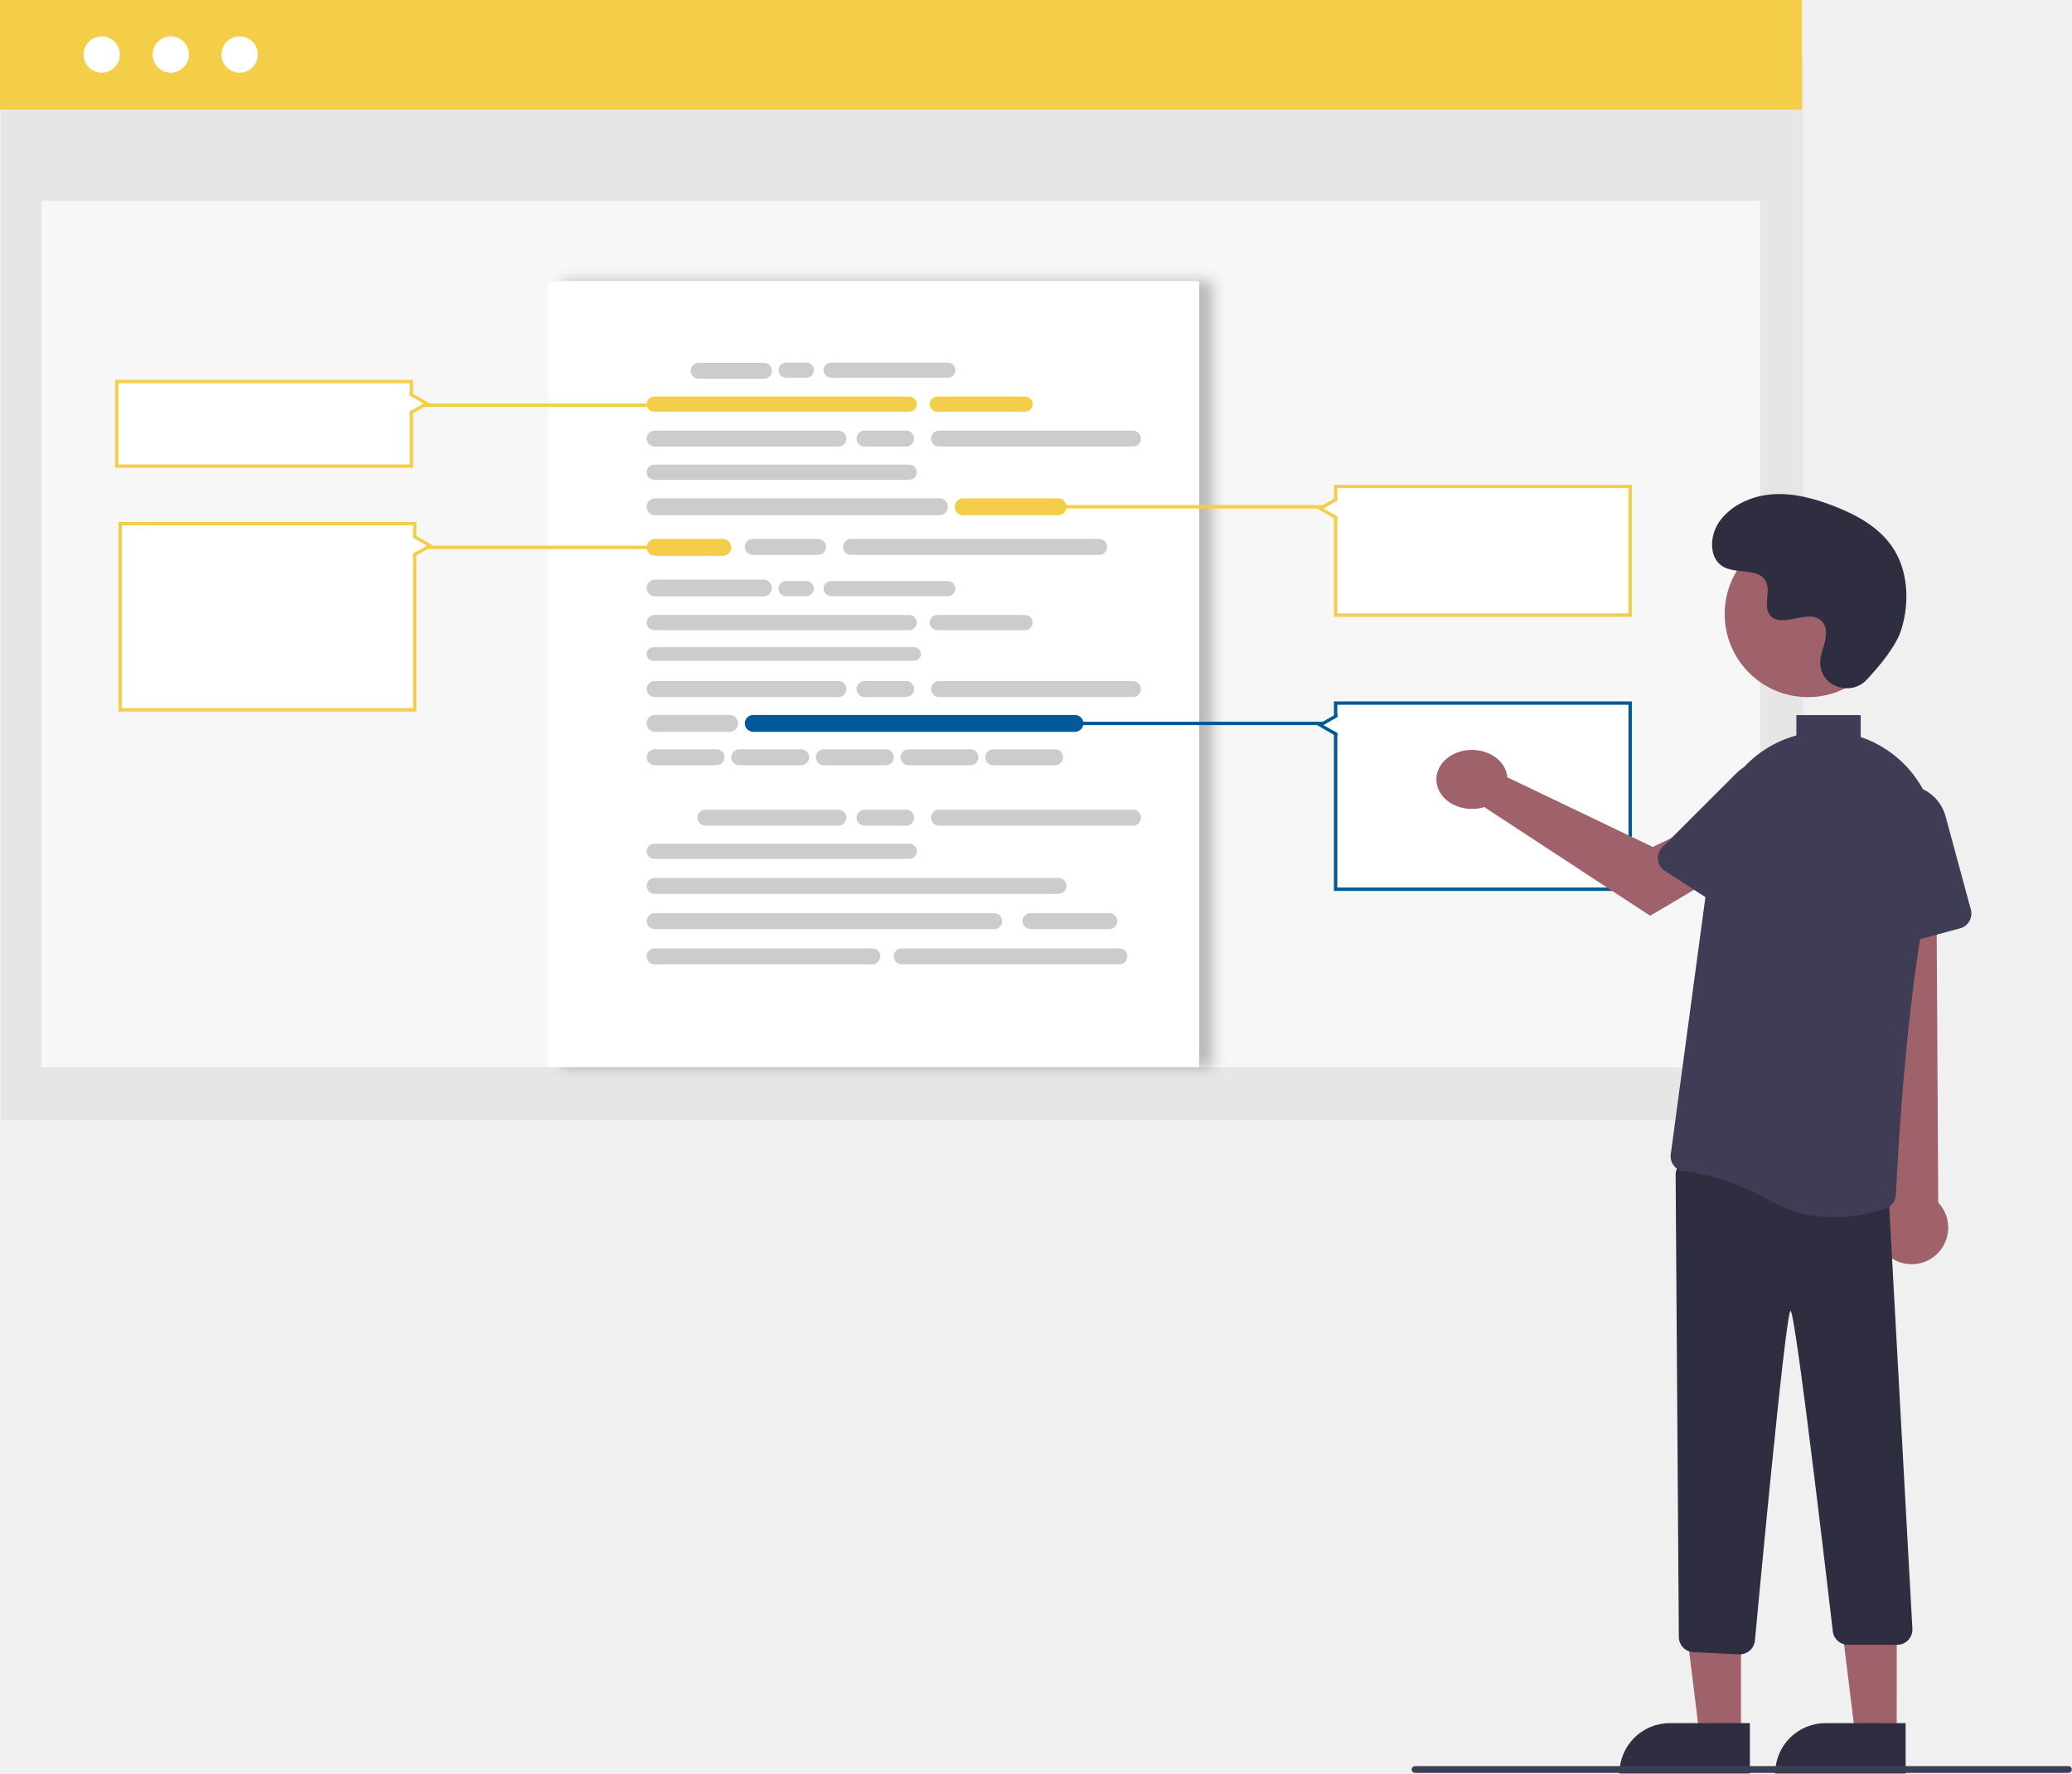
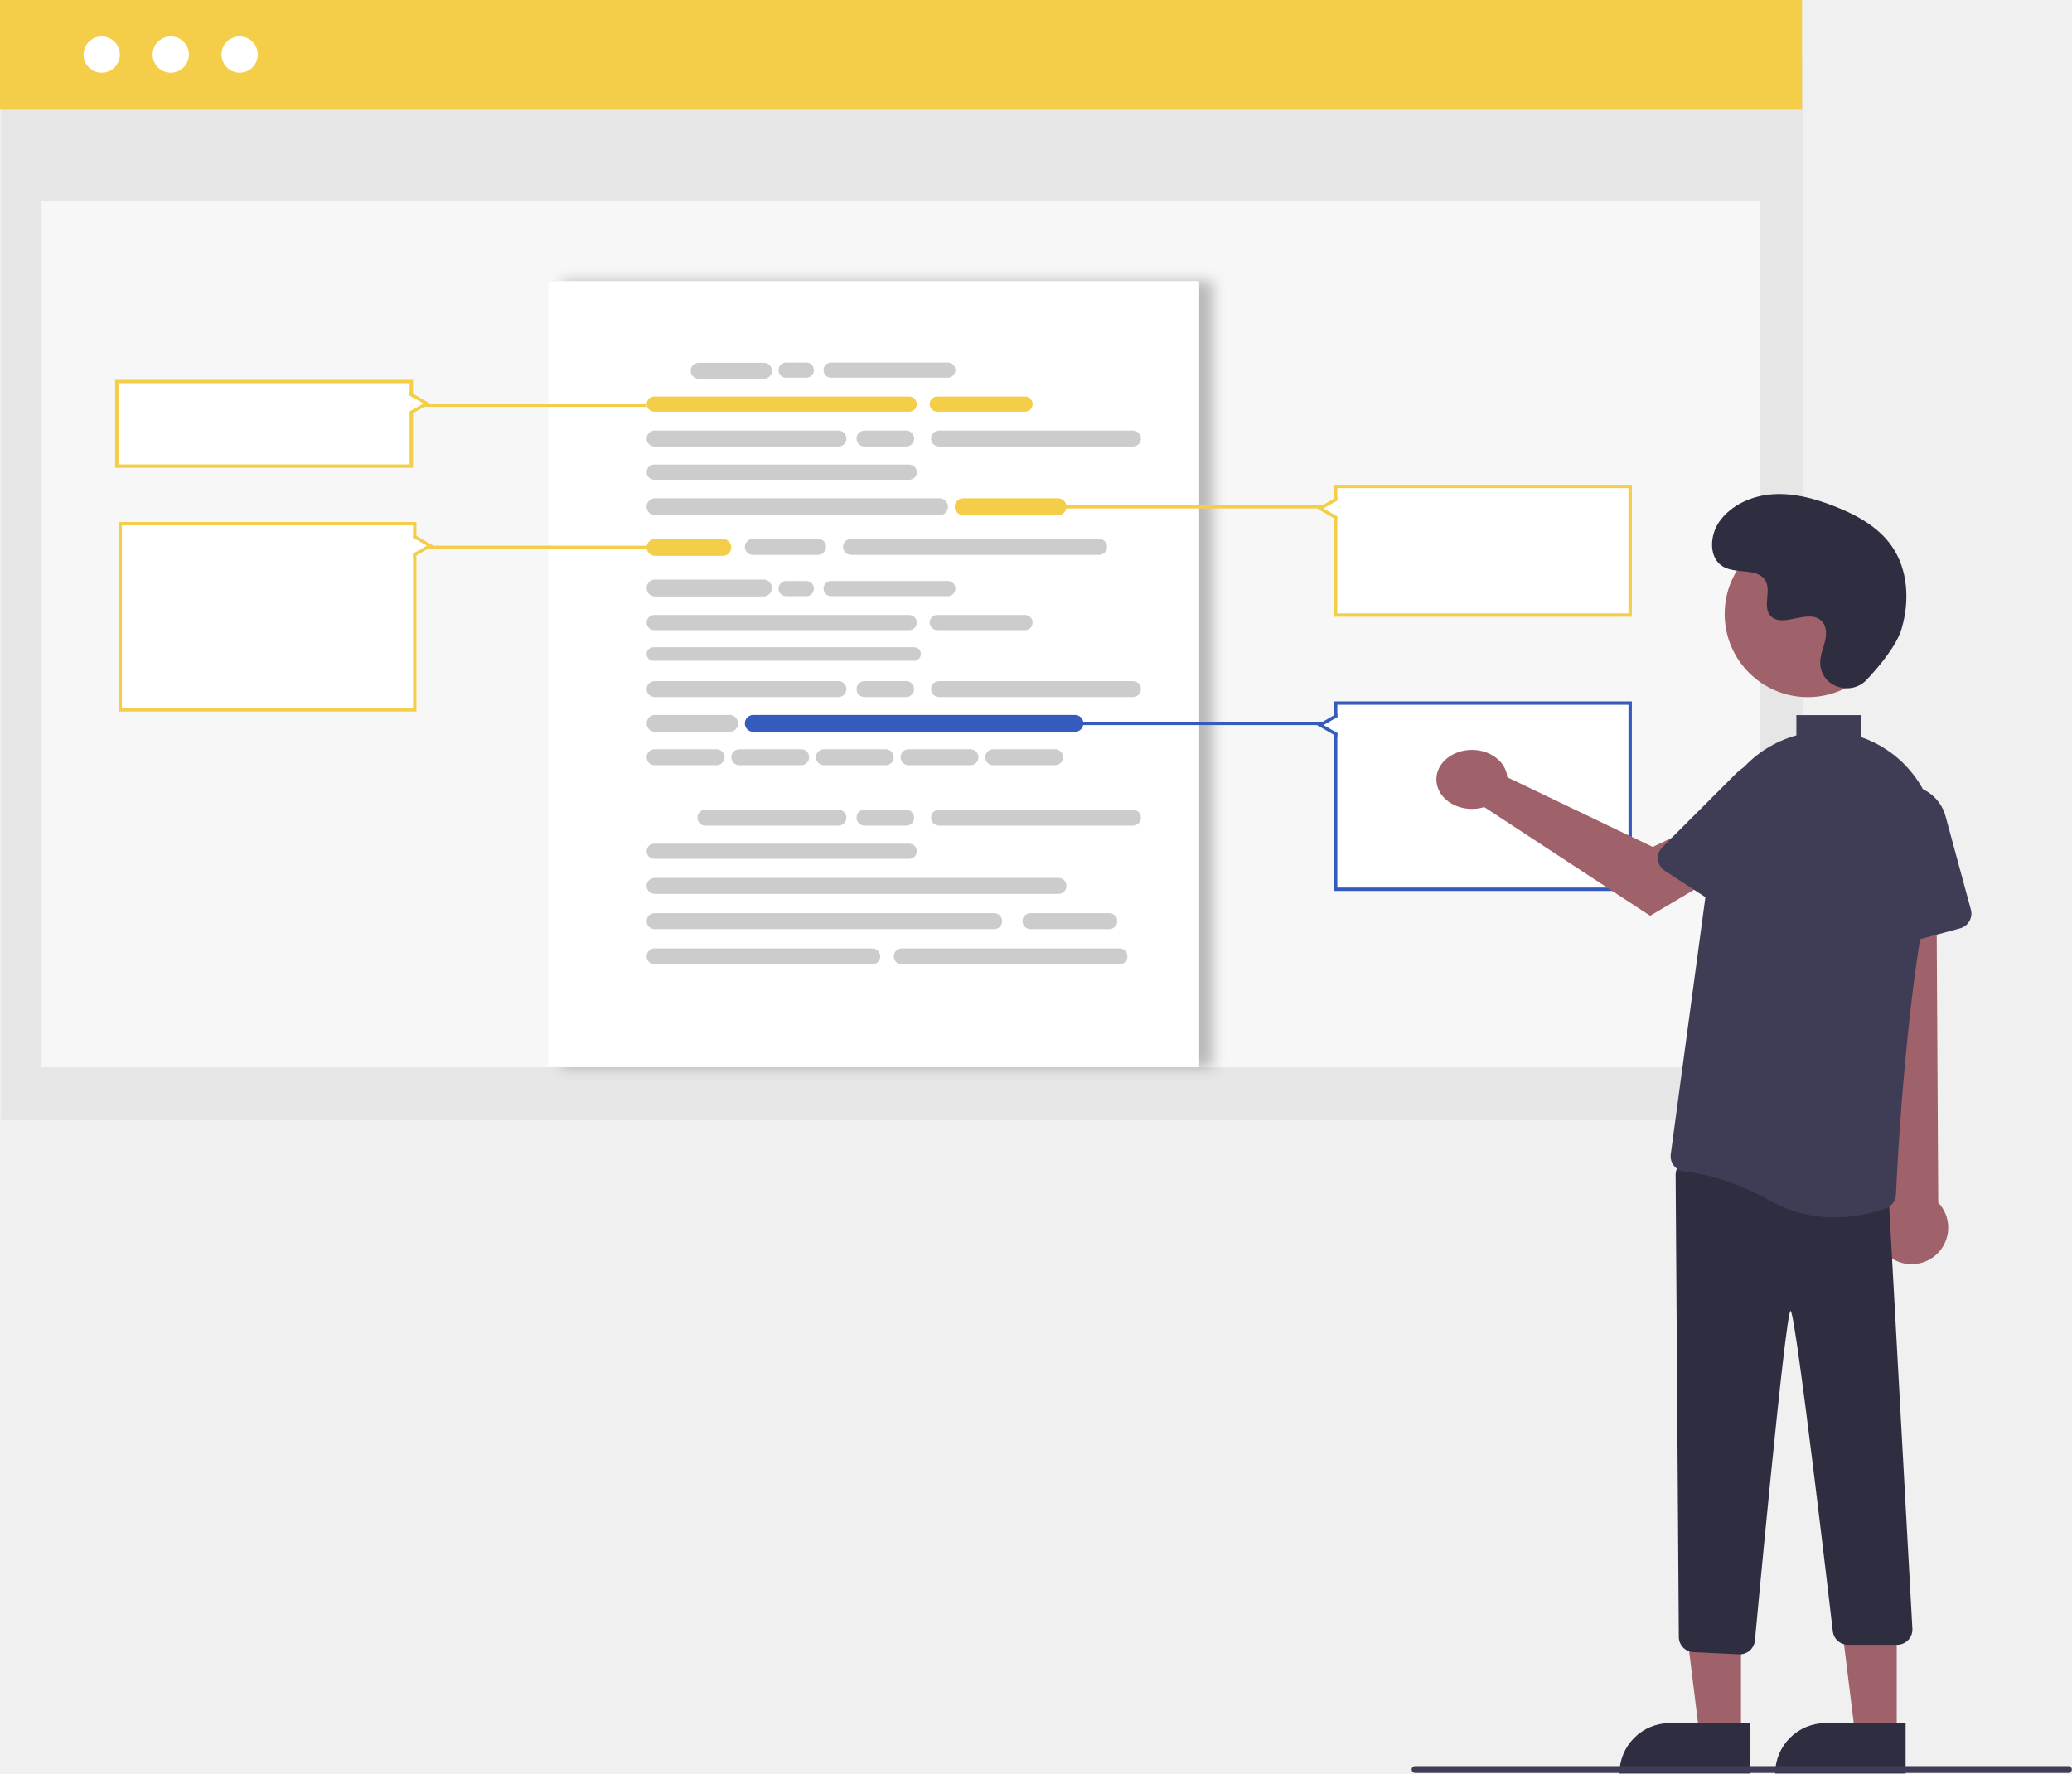
<svg xmlns="http://www.w3.org/2000/svg" width="612" height="524" viewBox="0 0 612 524" fill="none">
  <path d="M532.59 17.432H0.325V330.909H532.59V17.432Z" fill="#E6E6E6" />
  <path d="M532.264 0H0V32.399H532.264V0Z" fill="#F5CE49" />
  <path d="M519.786 59.351H12.274V315.312H519.786V59.351Z" fill="#F7F7F7" />
  <path d="M50.438 21.476C53.398 21.476 55.798 19.077 55.798 16.117C55.798 13.157 53.398 10.757 50.438 10.757C47.478 10.757 45.079 13.157 45.079 16.117C45.079 19.077 47.478 21.476 50.438 21.476Z" fill="white" />
  <path d="M70.782 21.476C73.742 21.476 76.141 19.077 76.141 16.117C76.141 13.157 73.742 10.757 70.782 10.757C67.822 10.757 65.422 13.157 65.422 16.117C65.422 19.077 67.822 21.476 70.782 21.476Z" fill="white" />
  <path d="M30.042 21.476C33.002 21.476 35.401 19.077 35.401 16.117C35.401 13.157 33.002 10.757 30.042 10.757C27.082 10.757 24.682 13.157 24.682 16.117C24.682 19.077 27.082 21.476 30.042 21.476Z" fill="white" />
  <path d="M514.231 512.587L501.972 512.586L496.139 465.298L514.234 465.299L514.231 512.587Z" fill="#9F616A" />
  <path d="M493.215 509.083H516.858V523.97H478.328C478.328 520.022 479.896 516.236 482.688 513.444C485.48 510.652 489.266 509.083 493.215 509.083Z" fill="#2F2E41" />
  <path d="M560.231 512.587L547.972 512.586L542.139 465.298L560.234 465.299L560.231 512.587Z" fill="#9F616A" />
  <path d="M539.214 509.083H562.858V523.97H524.328C524.328 522.015 524.713 520.08 525.461 518.273C526.209 516.467 527.305 514.826 528.688 513.444C530.07 512.061 531.711 510.965 533.518 510.217C535.324 509.469 537.26 509.083 539.214 509.083Z" fill="#2F2E41" />
  <path d="M558.734 371.748C557.413 370.899 556.295 369.77 555.457 368.441C554.62 367.113 554.084 365.617 553.888 364.058C553.691 362.5 553.838 360.918 554.319 359.423C554.801 357.928 555.603 356.557 556.672 355.405L548.599 240.848L571.852 243.103L572.491 355.289C574.306 357.212 575.352 359.734 575.432 362.377C575.512 365.02 574.619 367.601 572.923 369.629C571.227 371.658 568.846 372.995 566.231 373.385C563.616 373.776 560.949 373.193 558.734 371.749L558.734 371.748Z" fill="#9F616A" />
  <path d="M513.652 488.764L500.156 488.12C499.006 488.066 497.921 487.573 497.124 486.743C496.327 485.913 495.878 484.809 495.87 483.658L494.928 347.101C494.924 346.453 495.059 345.811 495.326 345.22C495.592 344.629 495.983 344.103 496.472 343.677C496.96 343.251 497.535 342.936 498.157 342.753C498.779 342.569 499.433 342.523 500.075 342.616L554.068 350.454C555.135 350.603 556.112 351.132 556.82 351.944C557.528 352.756 557.919 353.796 557.922 354.873L564.866 481.408C564.871 482.001 564.757 482.59 564.533 483.14C564.309 483.69 563.978 484.19 563.56 484.612C563.142 485.033 562.644 485.368 562.096 485.596C561.548 485.824 560.96 485.942 560.366 485.942H545.816C544.743 485.946 543.703 485.565 542.887 484.867C542.071 484.17 541.533 483.202 541.371 482.141C541.371 482.141 530.381 387.229 528.872 387.285C527.354 387.313 518.335 484.804 518.335 484.804C518.2 485.896 517.672 486.901 516.85 487.631C516.027 488.362 514.966 488.766 513.866 488.77C513.795 488.77 513.724 488.768 513.652 488.764Z" fill="#2F2E41" />
  <path d="M553.863 279.34C553.319 278.949 552.869 278.44 552.547 277.851C552.225 277.263 552.04 276.61 552.004 275.94L550.301 245.064C550.132 242.005 551.102 238.992 553.023 236.605C554.945 234.219 557.682 232.629 560.706 232.141C563.731 231.653 566.829 232.302 569.403 233.963C571.977 235.625 573.845 238.18 574.647 241.137L582.132 268.742C582.442 269.894 582.284 271.122 581.69 272.157C581.097 273.192 580.117 273.949 578.966 274.263L557.675 280.035C557.028 280.212 556.35 280.241 555.69 280.121C555.03 280.001 554.406 279.734 553.863 279.34Z" fill="#3F3D56" />
  <path d="M533.975 205.96C547.54 205.96 558.536 194.963 558.536 181.399C558.536 167.834 547.54 156.838 533.975 156.838C520.41 156.838 509.414 167.834 509.414 181.399C509.414 194.963 520.41 205.96 533.975 205.96Z" fill="#9F616A" />
-   <path d="M481.5 207.722H394.5V262.722H481.5V207.722Z" fill="white" stroke="#015999" />
-   <path d="M394.5 211.624L390 214.222L394.5 216.82V211.624Z" fill="white" stroke="#015999" />
+   <path d="M481.5 207.722H394.5V262.722H481.5V207.722Z" fill="white" stroke="#355CBC" />
+   <path d="M394.5 211.624L390 214.222L394.5 216.82V211.624Z" fill="white" stroke="#355CBC" />
  <path d="M396.5 211.624L392 214.222L396.5 216.82V211.624Z" fill="white" stroke="white" />
  <path d="M444.971 228.281C445.094 228.729 445.174 229.184 445.21 229.643L488.168 250.225L498.609 245.232L509.74 257.335L487.403 270.557L438.395 238.447C436.397 239.062 434.22 239.156 432.155 238.718C430.09 238.28 428.235 237.33 426.835 235.995C425.436 234.659 424.56 233.002 424.322 231.243C424.085 229.484 424.498 227.706 425.507 226.147C426.515 224.588 428.072 223.32 429.968 222.514C431.865 221.707 434.013 221.399 436.126 221.63C438.239 221.862 440.217 222.622 441.797 223.81C443.377 224.998 444.484 226.557 444.971 228.281V228.281Z" fill="#9F616A" />
  <path d="M489.702 253.968C489.631 253.301 489.71 252.627 489.933 251.994C490.157 251.362 490.52 250.788 490.995 250.315L512.859 228.446C515.025 226.28 517.917 224.992 520.976 224.831C524.035 224.671 527.046 225.648 529.427 227.576C531.809 229.503 533.392 232.244 533.872 235.27C534.352 238.296 533.695 241.392 532.027 243.962L516.457 267.955C515.806 268.955 514.786 269.656 513.619 269.904C512.452 270.153 511.234 269.928 510.232 269.28L491.728 257.271C491.165 256.907 490.69 256.421 490.34 255.85C489.989 255.278 489.771 254.635 489.702 253.968Z" fill="#3F3D56" />
  <path d="M551.356 200.83C546.774 205.711 538.264 203.091 537.667 196.423C537.62 195.905 537.624 195.384 537.677 194.867C537.986 191.914 539.692 189.232 539.283 186.114C539.191 185.337 538.901 184.598 538.443 183.965C534.792 179.075 526.221 186.152 522.775 181.725C520.662 179.011 523.146 174.738 521.524 171.705C519.384 167.701 513.045 169.676 509.07 167.484C504.648 165.044 504.912 158.259 507.823 154.131C511.374 149.097 517.599 146.412 523.747 146.024C529.894 145.637 536 147.299 541.739 149.536C548.26 152.077 554.727 155.589 558.74 161.323C563.62 168.297 564.09 177.671 561.649 185.825C560.164 190.785 555.097 196.844 551.356 200.83Z" fill="#2F2E41" />
  <path d="M610.952 523.785H417.952C417.686 523.785 417.432 523.679 417.245 523.492C417.057 523.304 416.952 523.05 416.952 522.785C416.952 522.519 417.057 522.265 417.245 522.078C417.432 521.89 417.686 521.785 417.952 521.785H610.952C611.217 521.785 611.471 521.89 611.659 522.078C611.846 522.265 611.952 522.519 611.952 522.785C611.952 523.05 611.846 523.304 611.659 523.492C611.471 523.679 611.217 523.785 610.952 523.785Z" fill="#3F3D56" />
  <path d="M558.49 222.366C558.064 222.059 557.629 221.758 557.185 221.462C554.827 219.894 552.273 218.642 549.589 217.738V211.285H530.589V217.272C524.291 219.01 518.642 222.561 514.346 227.483C510.05 232.406 507.296 238.483 506.426 244.959L493.489 341.009C493.406 341.61 493.445 342.221 493.605 342.805C493.765 343.39 494.042 343.936 494.42 344.411C494.789 344.882 495.25 345.273 495.775 345.561C496.3 345.848 496.878 346.026 497.473 346.084C501.956 346.531 511.254 348.268 523.153 354.879C528.875 358.049 535.317 359.694 541.859 359.654C547.052 359.634 552.203 358.717 557.085 356.943C557.912 356.638 558.631 356.095 559.15 355.382C559.669 354.67 559.966 353.819 560.003 352.938C560.468 342.601 563.193 289.394 571.127 256.939C572.669 250.572 572.292 243.892 570.043 237.739C567.794 231.587 563.774 226.237 558.49 222.366Z" fill="#3F3D56" />
  <g filter="url(#filter0_d)">
    <rect x="162" y="83.222" width="192" height="232" fill="white" />
  </g>
  <rect x="204" y="107.19" width="24" height="4.716" rx="2.358" fill="#CCCCCC" />
  <rect x="243.25" y="107.122" width="38.95" height="4.48" rx="2.24" fill="#CCCCCC" />
  <rect x="229.95" y="107.122" width="10.45" height="4.48" rx="2.24" fill="#CCCCCC" />
  <rect x="274.6" y="117.163" width="30.4" height="4.48" rx="2.24" fill="#F5CE49" />
  <rect x="191" y="117.163" width="79.8" height="4.48" rx="2.24" fill="#F5CE49" />
  <rect x="191" y="171.222" width="37" height="5" rx="2.5" fill="#CCCCCC" />
  <rect x="191" y="159.222" width="25" height="5" rx="2.5" fill="#F5CE49" />
  <rect x="220" y="159.222" width="24" height="4.716" rx="2.358" fill="#CCCCCC" />
  <rect x="249" y="159.222" width="78" height="4.716" rx="2.358" fill="#CCCCCC" />
  <rect x="243.25" y="171.655" width="38.95" height="4.48" rx="2.24" fill="#CCCCCC" />
  <rect x="229.95" y="171.655" width="10.45" height="4.48" rx="2.24" fill="#CCCCCC" />
  <rect x="274.6" y="181.695" width="30.4" height="4.48" rx="2.24" fill="#CCCCCC" />
  <rect x="191" y="181.695" width="79.8" height="4.48" rx="2.24" fill="#CCCCCC" />
  <rect x="191" y="191.222" width="81" height="4" rx="2" fill="#CCCCCC" />
  <rect x="191" y="127.222" width="59" height="4.716" rx="2.358" fill="#CCCCCC" />
  <rect x="275" y="127.222" width="62" height="4.716" rx="2.358" fill="#CCCCCC" />
  <rect x="253" y="127.222" width="17" height="4.716" rx="2.358" fill="#CCCCCC" />
  <rect x="282" y="147.222" width="33" height="5" rx="2.5" fill="#F5CE49" />
  <rect x="191" y="147.222" width="89" height="5" rx="2.5" fill="#CCCCCC" />
  <rect x="191" y="137.263" width="79.8" height="4.48" rx="2.24" fill="#CCCCCC" />
  <rect x="206" y="239.222" width="44" height="4.716" rx="2.358" fill="#CCCCCC" />
  <rect x="275" y="239.222" width="62" height="4.716" rx="2.358" fill="#CCCCCC" />
  <rect x="253" y="239.222" width="17" height="4.716" rx="2.358" fill="#CCCCCC" />
  <rect x="191" y="259.371" width="124" height="4.716" rx="2.358" fill="#CCCCCC" />
  <rect x="191" y="269.782" width="105" height="4.716" rx="2.358" fill="#CCCCCC" />
  <rect x="302" y="269.782" width="28" height="4.716" rx="2.358" fill="#CCCCCC" />
  <rect x="191" y="280.193" width="69" height="4.716" rx="2.358" fill="#CCCCCC" />
  <rect x="264" y="280.193" width="69" height="4.716" rx="2.358" fill="#CCCCCC" />
  <rect x="191" y="249.263" width="79.8" height="4.48" rx="2.24" fill="#CCCCCC" />
  <rect x="191" y="201.222" width="59" height="4.716" rx="2.358" fill="#CCCCCC" />
  <rect x="275" y="201.222" width="62" height="4.716" rx="2.358" fill="#CCCCCC" />
  <rect x="253" y="201.222" width="17" height="4.716" rx="2.358" fill="#CCCCCC" />
  <rect x="191" y="221.371" width="23" height="4.716" rx="2.358" fill="#CCCCCC" />
  <rect x="191" y="211.222" width="27" height="5" rx="2.5" fill="#CCCCCC" />
-   <rect x="220" y="211.222" width="100" height="5" rx="2.5" fill="#015999" />
+   <rect x="220" y="211.222" width="100" height="5" rx="2.5" fill="#355CBC" />
  <rect x="216" y="221.371" width="23" height="4.716" rx="2.358" fill="#CCCCCC" />
  <rect x="241" y="221.371" width="23" height="4.716" rx="2.358" fill="#CCCCCC" />
  <rect x="266" y="221.371" width="23" height="4.716" rx="2.358" fill="#CCCCCC" />
  <rect x="291" y="221.371" width="23" height="4.716" rx="2.358" fill="#CCCCCC" />
  <path d="M34.5 112.722H121.5V137.722H34.5V112.722Z" fill="white" stroke="#F5CE49" />
  <path d="M121.5 116.624L126 119.222L121.5 121.82V116.624Z" fill="white" stroke="#F5CE49" />
  <path d="M119.5 116.624L124 119.222L119.5 121.82V116.624Z" fill="white" stroke="white" />
  <rect x="125" y="119.222" width="66" height="1" fill="#F5CE49" />
  <path d="M35.5 154.722H122.5V209.722H35.5V154.722Z" fill="white" stroke="#F5CE49" />
  <path d="M122.5 158.624L127 161.222L122.5 163.82V158.624Z" fill="white" stroke="#F5CE49" />
  <path d="M120.5 158.624L125 161.222L120.5 163.82V158.624Z" fill="white" stroke="white" />
  <path d="M481.5 143.722H394.5V181.722H481.5V143.722Z" fill="white" stroke="#F5CE49" />
  <path d="M394.5 147.624L390 150.222L394.5 152.82V147.624Z" fill="white" stroke="#F5CE49" />
  <path d="M396.5 147.624L392 150.222L396.5 152.82V147.624Z" fill="white" stroke="white" />
  <rect x="126" y="161.222" width="66" height="1" fill="#F5CE49" />
  <rect x="314" y="149.222" width="77" height="1" fill="#F5CE49" />
-   <rect x="314" y="213.222" width="77" height="1" fill="#015999" />
+   <rect x="314" y="213.222" width="77" height="1" fill="#355CBC" />
  <defs>
    <filter id="filter0_d" x="162" y="79.222" width="200" height="240" filterUnits="userSpaceOnUse" color-interpolation-filters="sRGB">
      <feFlood flood-opacity="0" result="BackgroundImageFix" />
      <feColorMatrix in="SourceAlpha" type="matrix" values="0 0 0 0 0 0 0 0 0 0 0 0 0 0 0 0 0 0 127 0" result="hardAlpha" />
      <feOffset dx="4" />
      <feGaussianBlur stdDeviation="2" />
      <feComposite in2="hardAlpha" operator="out" />
      <feColorMatrix type="matrix" values="0 0 0 0 0 0 0 0 0 0 0 0 0 0 0 0 0 0 0.25 0" />
      <feBlend mode="normal" in2="BackgroundImageFix" result="effect1_dropShadow" />
      <feBlend mode="normal" in="SourceGraphic" in2="effect1_dropShadow" result="shape" />
    </filter>
  </defs>
</svg>
